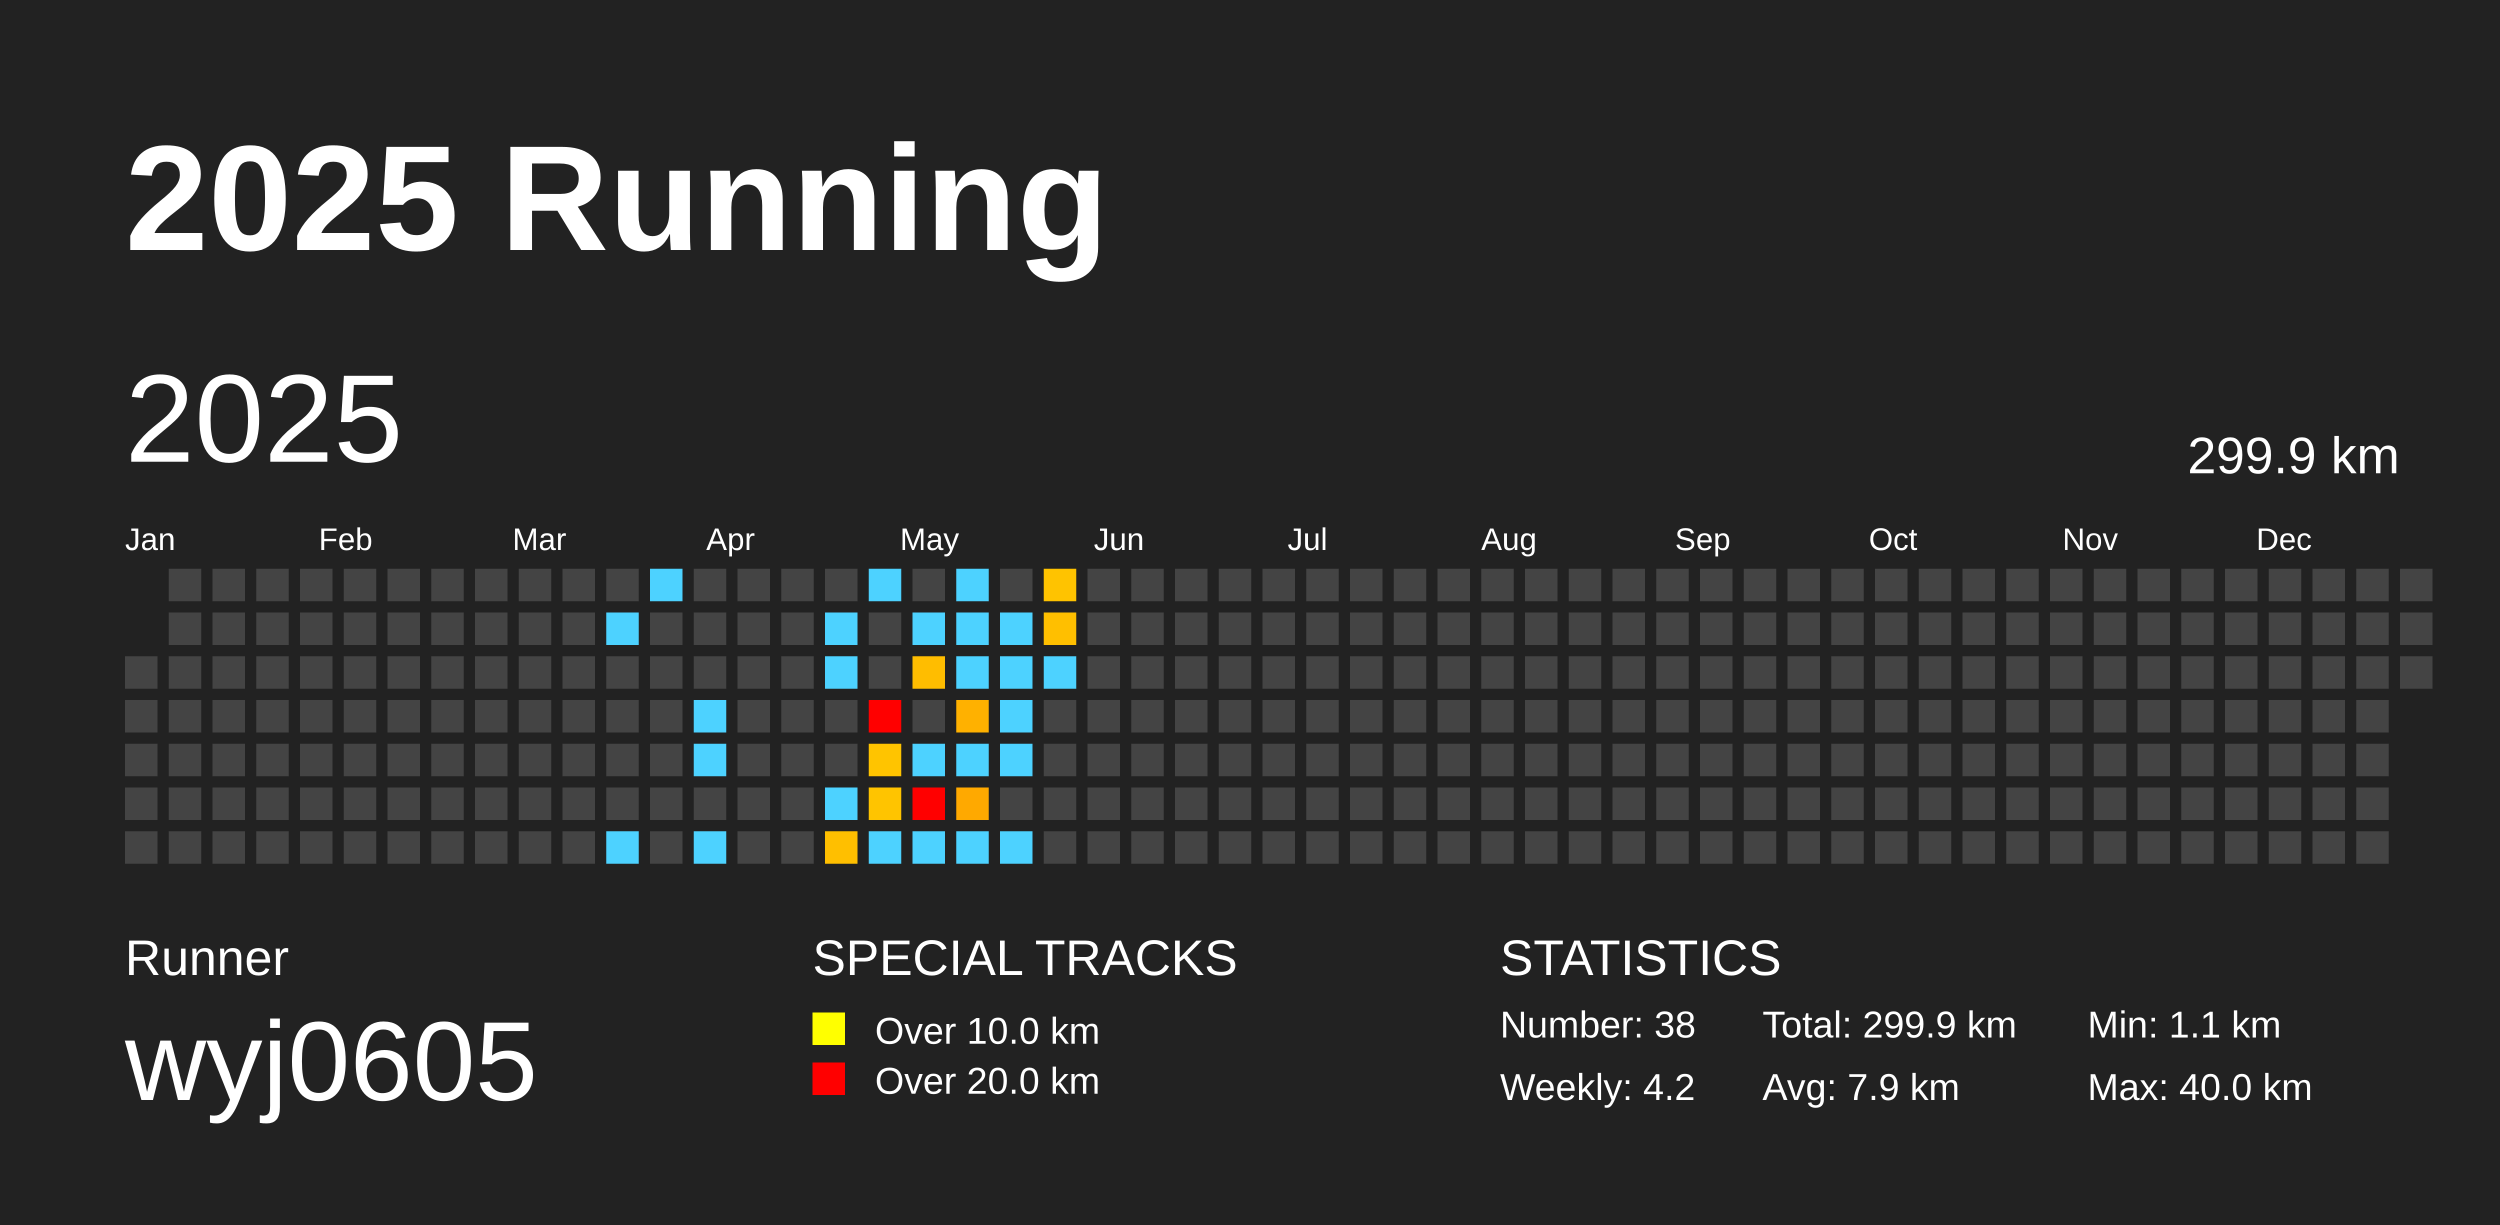
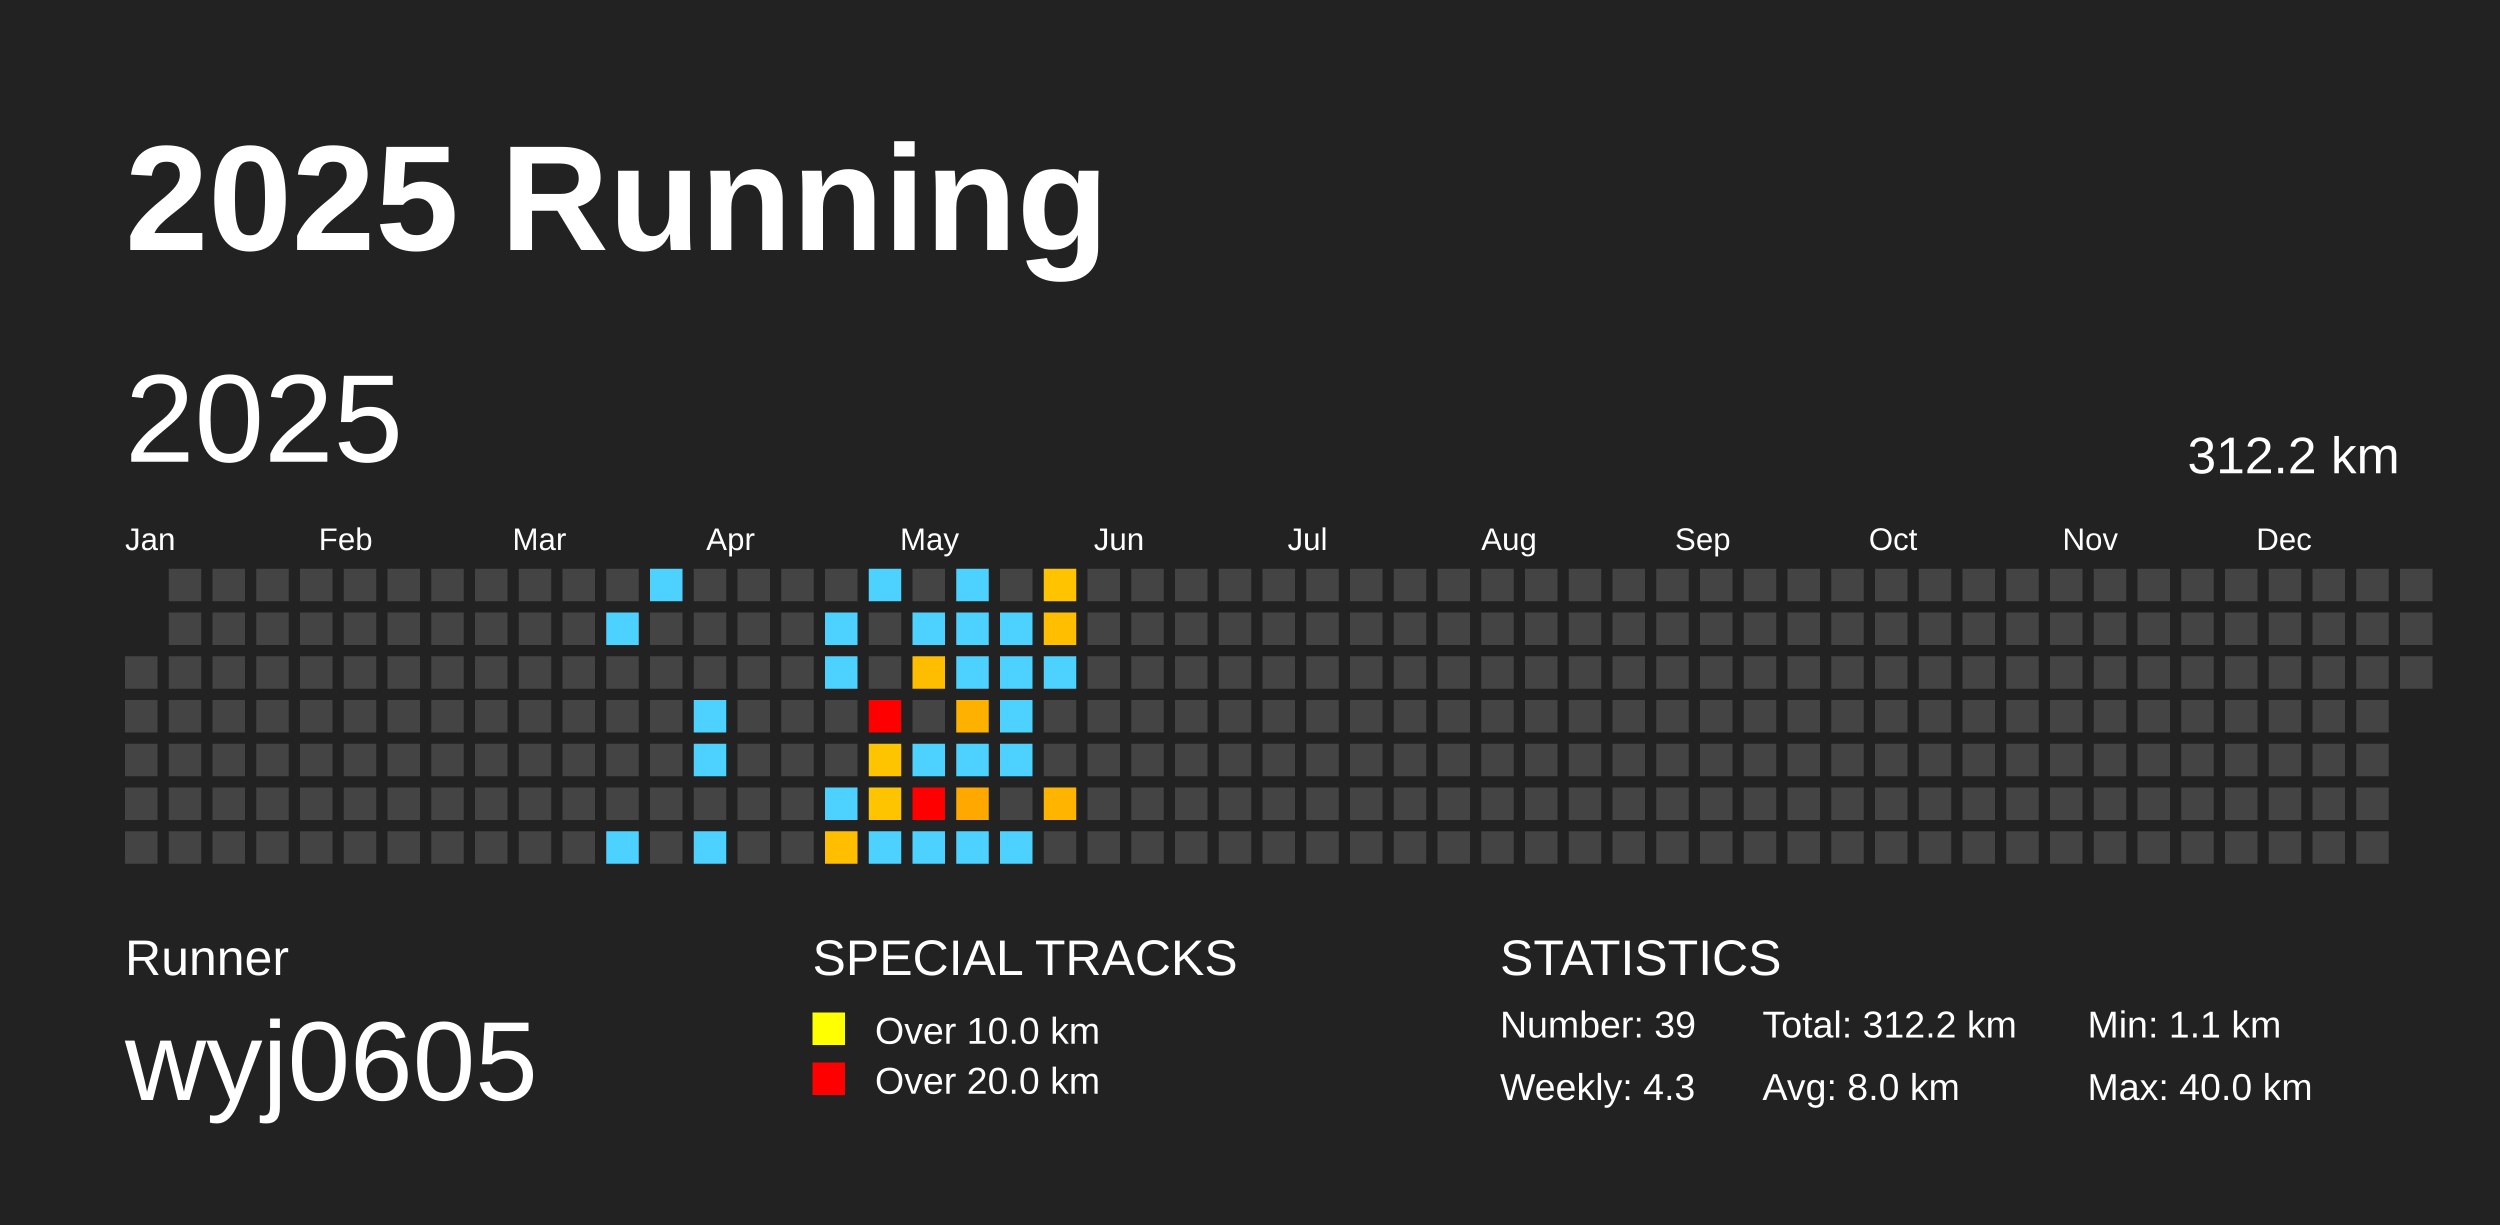
<svg xmlns="http://www.w3.org/2000/svg" baseProfile="full" height="98mm" version="1.1" viewBox="0,0,200,98" width="200mm">
  <defs />
  <rect fill="#222222" height="98" width="200" x="0" y="0" />
  <text fill="#FFFFFF" style="font-size:12px; font-family:Arial; font-weight:bold;" x="10" y="20">2025 Running</text>
  <text fill="#FFFFFF" style="font-size:4px; font-family:Arial" x="10" y="78">Runner</text>
  <text fill="#FFFFFF" style="font-size:9px; font-family:Arial" x="10" y="88">wyj0605</text>
  <text fill="#FFFFFF" style="font-size:4px; font-family:Arial" x="65" y="78">SPECIAL TRACKS</text>
  <rect fill="yellow" height="2.6" width="2.6" x="65" y="81" />
  <text fill="#FFFFFF" style="font-size:3px; font-family:Arial" x="70" y="83.5">Over 10.0 km</text>
  <rect fill="red" height="2.6" width="2.6" x="65" y="85" />
  <text fill="#FFFFFF" style="font-size:3px; font-family:Arial" x="70" y="87.5">Over 20.0 km</text>
  <text fill="#FFFFFF" style="font-size:4px; font-family:Arial" x="120" y="78">STATISTICS</text>
-   <text fill="#FFFFFF" style="font-size:3px; font-family:Arial" x="120" y="83">Number: 38</text>
-   <text fill="#FFFFFF" style="font-size:3px; font-family:Arial" x="120" y="88">Weekly: 4.2</text>
-   <text fill="#FFFFFF" style="font-size:3px; font-family:Arial" x="141" y="83">Total: 299.9 km</text>
-   <text fill="#FFFFFF" style="font-size:3px; font-family:Arial" x="141" y="88">Avg: 7.9 km</text>
+   <text fill="#FFFFFF" style="font-size:3px; font-family:Arial" x="120" y="83">Number: 39</text>
+   <text fill="#FFFFFF" style="font-size:3px; font-family:Arial" x="120" y="88">Weekly: 4.3</text>
+   <text fill="#FFFFFF" style="font-size:3px; font-family:Arial" x="141" y="83">Total: 312.2 km</text>
+   <text fill="#FFFFFF" style="font-size:3px; font-family:Arial" x="141" y="88">Avg: 8.0 km</text>
  <text fill="#FFFFFF" style="font-size:3px; font-family:Arial" x="167" y="83">Min: 1.1 km</text>
  <text fill="#FFFFFF" style="font-size:3px; font-family:Arial" x="167" y="88">Max: 40.0 km</text>
  <text dominant-baseline="hanging" fill="#FFFFFF" style="font-size:10.0px; font-family:Arial;" x="10" y="30">2025</text>
-   <text dominant-baseline="hanging" fill="#FFFFFF" style="font-size:4.125px; font-family:Arial;" x="175" y="35">299.9 km</text>
+   <text dominant-baseline="hanging" fill="#FFFFFF" style="font-size:4.125px; font-family:Arial;" x="175" y="35">312.2 km</text>
  <text fill="#FFFFFF" style="font-size:2.5px; font-family:Arial" x="10.0" y="44">Jan</text>
  <text fill="#FFFFFF" style="font-size:2.5px; font-family:Arial" x="25.5" y="44">Feb</text>
  <text fill="#FFFFFF" style="font-size:2.5px; font-family:Arial" x="41.0" y="44">Mar</text>
  <text fill="#FFFFFF" style="font-size:2.5px; font-family:Arial" x="56.5" y="44">Apr</text>
  <text fill="#FFFFFF" style="font-size:2.5px; font-family:Arial" x="72.0" y="44">May</text>
  <text fill="#FFFFFF" style="font-size:2.5px; font-family:Arial" x="87.5" y="44">Jun</text>
  <text fill="#FFFFFF" style="font-size:2.5px; font-family:Arial" x="103.0" y="44">Jul</text>
  <text fill="#FFFFFF" style="font-size:2.5px; font-family:Arial" x="118.5" y="44">Aug</text>
  <text fill="#FFFFFF" style="font-size:2.5px; font-family:Arial" x="134.0" y="44">Sep</text>
  <text fill="#FFFFFF" style="font-size:2.5px; font-family:Arial" x="149.5" y="44">Oct</text>
  <text fill="#FFFFFF" style="font-size:2.5px; font-family:Arial" x="165.0" y="44">Nov</text>
  <text fill="#FFFFFF" style="font-size:2.5px; font-family:Arial" x="180.5" y="44">Dec</text>
  <rect fill="#444444" height="2.6" width="2.6" x="10.0" y="52.5" />
  <rect fill="#444444" height="2.6" width="2.6" x="10.0" y="56.0" />
  <rect fill="#444444" height="2.6" width="2.6" x="10.0" y="59.5" />
  <rect fill="#444444" height="2.6" width="2.6" x="10.0" y="63.0" />
  <rect fill="#444444" height="2.6" width="2.6" x="10.0" y="66.5" />
  <rect fill="#444444" height="2.6" width="2.6" x="13.5" y="45.5" />
  <rect fill="#444444" height="2.6" width="2.6" x="13.5" y="49.0" />
  <rect fill="#444444" height="2.6" width="2.6" x="13.5" y="52.5" />
  <rect fill="#444444" height="2.6" width="2.6" x="13.5" y="56.0" />
  <rect fill="#444444" height="2.6" width="2.6" x="13.5" y="59.5" />
  <rect fill="#444444" height="2.6" width="2.6" x="13.5" y="63.0" />
  <rect fill="#444444" height="2.6" width="2.6" x="13.5" y="66.5" />
  <rect fill="#444444" height="2.6" width="2.6" x="17.0" y="45.5" />
  <rect fill="#444444" height="2.6" width="2.6" x="17.0" y="49.0" />
  <rect fill="#444444" height="2.6" width="2.6" x="17.0" y="52.5" />
  <rect fill="#444444" height="2.6" width="2.6" x="17.0" y="56.0" />
  <rect fill="#444444" height="2.6" width="2.6" x="17.0" y="59.5" />
  <rect fill="#444444" height="2.6" width="2.6" x="17.0" y="63.0" />
  <rect fill="#444444" height="2.6" width="2.6" x="17.0" y="66.5" />
  <rect fill="#444444" height="2.6" width="2.6" x="20.5" y="45.5" />
  <rect fill="#444444" height="2.6" width="2.6" x="20.5" y="49.0" />
  <rect fill="#444444" height="2.6" width="2.6" x="20.5" y="52.5" />
  <rect fill="#444444" height="2.6" width="2.6" x="20.5" y="56.0" />
  <rect fill="#444444" height="2.6" width="2.6" x="20.5" y="59.5" />
  <rect fill="#444444" height="2.6" width="2.6" x="20.5" y="63.0" />
  <rect fill="#444444" height="2.6" width="2.6" x="20.5" y="66.5" />
  <rect fill="#444444" height="2.6" width="2.6" x="24.0" y="45.5" />
  <rect fill="#444444" height="2.6" width="2.6" x="24.0" y="49.0" />
  <rect fill="#444444" height="2.6" width="2.6" x="24.0" y="52.5" />
  <rect fill="#444444" height="2.6" width="2.6" x="24.0" y="56.0" />
  <rect fill="#444444" height="2.6" width="2.6" x="24.0" y="59.5" />
  <rect fill="#444444" height="2.6" width="2.6" x="24.0" y="63.0" />
  <rect fill="#444444" height="2.6" width="2.6" x="24.0" y="66.5" />
  <rect fill="#444444" height="2.6" width="2.6" x="27.5" y="45.5" />
  <rect fill="#444444" height="2.6" width="2.6" x="27.5" y="49.0" />
  <rect fill="#444444" height="2.6" width="2.6" x="27.5" y="52.5" />
  <rect fill="#444444" height="2.6" width="2.6" x="27.5" y="56.0" />
  <rect fill="#444444" height="2.6" width="2.6" x="27.5" y="59.5" />
  <rect fill="#444444" height="2.6" width="2.6" x="27.5" y="63.0" />
  <rect fill="#444444" height="2.6" width="2.6" x="27.5" y="66.5" />
  <rect fill="#444444" height="2.6" width="2.6" x="31.0" y="45.5" />
  <rect fill="#444444" height="2.6" width="2.6" x="31.0" y="49.0" />
  <rect fill="#444444" height="2.6" width="2.6" x="31.0" y="52.5" />
  <rect fill="#444444" height="2.6" width="2.6" x="31.0" y="56.0" />
  <rect fill="#444444" height="2.6" width="2.6" x="31.0" y="59.5" />
  <rect fill="#444444" height="2.6" width="2.6" x="31.0" y="63.0" />
  <rect fill="#444444" height="2.6" width="2.6" x="31.0" y="66.5" />
  <rect fill="#444444" height="2.6" width="2.6" x="34.5" y="45.5" />
  <rect fill="#444444" height="2.6" width="2.6" x="34.5" y="49.0" />
  <rect fill="#444444" height="2.6" width="2.6" x="34.5" y="52.5" />
  <rect fill="#444444" height="2.6" width="2.6" x="34.5" y="56.0" />
  <rect fill="#444444" height="2.6" width="2.6" x="34.5" y="59.5" />
  <rect fill="#444444" height="2.6" width="2.6" x="34.5" y="63.0" />
  <rect fill="#444444" height="2.6" width="2.6" x="34.5" y="66.5" />
  <rect fill="#444444" height="2.6" width="2.6" x="38.0" y="45.5" />
  <rect fill="#444444" height="2.6" width="2.6" x="38.0" y="49.0" />
  <rect fill="#444444" height="2.6" width="2.6" x="38.0" y="52.5" />
  <rect fill="#444444" height="2.6" width="2.6" x="38.0" y="56.0" />
  <rect fill="#444444" height="2.6" width="2.6" x="38.0" y="59.5" />
  <rect fill="#444444" height="2.6" width="2.6" x="38.0" y="63.0" />
  <rect fill="#444444" height="2.6" width="2.6" x="38.0" y="66.5" />
  <rect fill="#444444" height="2.6" width="2.6" x="41.5" y="45.5" />
  <rect fill="#444444" height="2.6" width="2.6" x="41.5" y="49.0" />
  <rect fill="#444444" height="2.6" width="2.6" x="41.5" y="52.5" />
  <rect fill="#444444" height="2.6" width="2.6" x="41.5" y="56.0" />
  <rect fill="#444444" height="2.6" width="2.6" x="41.5" y="59.5" />
  <rect fill="#444444" height="2.6" width="2.6" x="41.5" y="63.0" />
  <rect fill="#444444" height="2.6" width="2.6" x="41.5" y="66.5" />
  <rect fill="#444444" height="2.6" width="2.6" x="45.0" y="45.5" />
  <rect fill="#444444" height="2.6" width="2.6" x="45.0" y="49.0" />
  <rect fill="#444444" height="2.6" width="2.6" x="45.0" y="52.5" />
  <rect fill="#444444" height="2.6" width="2.6" x="45.0" y="56.0" />
  <rect fill="#444444" height="2.6" width="2.6" x="45.0" y="59.5" />
  <rect fill="#444444" height="2.6" width="2.6" x="45.0" y="63.0" />
  <rect fill="#444444" height="2.6" width="2.6" x="45.0" y="66.5" />
  <rect fill="#444444" height="2.6" width="2.6" x="48.5" y="45.5" />
  <rect fill="#4dd2ff" height="2.6" width="2.6" x="48.5" y="49.0" />
  <rect fill="#444444" height="2.6" width="2.6" x="48.5" y="52.5" />
  <rect fill="#444444" height="2.6" width="2.6" x="48.5" y="56.0" />
  <rect fill="#444444" height="2.6" width="2.6" x="48.5" y="59.5" />
  <rect fill="#444444" height="2.6" width="2.6" x="48.5" y="63.0" />
  <rect fill="#4dd2ff" height="2.6" width="2.6" x="48.5" y="66.5" />
  <rect fill="#4dd2ff" height="2.6" width="2.6" x="52.0" y="45.5" />
  <rect fill="#444444" height="2.6" width="2.6" x="52.0" y="49.0" />
  <rect fill="#444444" height="2.6" width="2.6" x="52.0" y="52.5" />
  <rect fill="#444444" height="2.6" width="2.6" x="52.0" y="56.0" />
  <rect fill="#444444" height="2.6" width="2.6" x="52.0" y="59.5" />
  <rect fill="#444444" height="2.6" width="2.6" x="52.0" y="63.0" />
  <rect fill="#444444" height="2.6" width="2.6" x="52.0" y="66.5" />
  <rect fill="#444444" height="2.6" width="2.6" x="55.5" y="45.5" />
  <rect fill="#444444" height="2.6" width="2.6" x="55.5" y="49.0" />
  <rect fill="#444444" height="2.6" width="2.6" x="55.5" y="52.5" />
  <rect fill="#4dd2ff" height="2.6" width="2.6" x="55.5" y="56.0" />
  <rect fill="#4dd2ff" height="2.6" width="2.6" x="55.5" y="59.5" />
  <rect fill="#444444" height="2.6" width="2.6" x="55.5" y="63.0" />
  <rect fill="#4dd2ff" height="2.6" width="2.6" x="55.5" y="66.5" />
  <rect fill="#444444" height="2.6" width="2.6" x="59.0" y="45.5" />
  <rect fill="#444444" height="2.6" width="2.6" x="59.0" y="49.0" />
  <rect fill="#444444" height="2.6" width="2.6" x="59.0" y="52.5" />
  <rect fill="#444444" height="2.6" width="2.6" x="59.0" y="56.0" />
  <rect fill="#444444" height="2.6" width="2.6" x="59.0" y="59.5" />
  <rect fill="#444444" height="2.6" width="2.6" x="59.0" y="63.0" />
  <rect fill="#444444" height="2.6" width="2.6" x="59.0" y="66.5" />
  <rect fill="#444444" height="2.6" width="2.6" x="62.5" y="45.5" />
  <rect fill="#444444" height="2.6" width="2.6" x="62.5" y="49.0" />
  <rect fill="#444444" height="2.6" width="2.6" x="62.5" y="52.5" />
  <rect fill="#444444" height="2.6" width="2.6" x="62.5" y="56.0" />
  <rect fill="#444444" height="2.6" width="2.6" x="62.5" y="59.5" />
  <rect fill="#444444" height="2.6" width="2.6" x="62.5" y="63.0" />
  <rect fill="#444444" height="2.6" width="2.6" x="62.5" y="66.5" />
  <rect fill="#444444" height="2.6" width="2.6" x="66.0" y="45.5" />
  <rect fill="#4dd2ff" height="2.6" width="2.6" x="66.0" y="49.0" />
  <rect fill="#4dd2ff" height="2.6" width="2.6" x="66.0" y="52.5" />
  <rect fill="#444444" height="2.6" width="2.6" x="66.0" y="56.0" />
  <rect fill="#444444" height="2.6" width="2.6" x="66.0" y="59.5" />
  <rect fill="#4dd2ff" height="2.6" width="2.6" x="66.0" y="63.0" />
  <rect fill="#ffbf00" height="2.6" width="2.6" x="66.0" y="66.5" />
  <rect fill="#4dd2ff" height="2.6" width="2.6" x="69.5" y="45.5" />
  <rect fill="#444444" height="2.6" width="2.6" x="69.5" y="49.0" />
  <rect fill="#444444" height="2.6" width="2.6" x="69.5" y="52.5" />
  <rect fill="red" height="2.6" width="2.6" x="69.5" y="56.0" />
  <rect fill="#ffc400" height="2.6" width="2.6" x="69.5" y="59.5" />
  <rect fill="#ffc400" height="2.6" width="2.6" x="69.5" y="63.0" />
  <rect fill="#4dd2ff" height="2.6" width="2.6" x="69.5" y="66.5" />
  <rect fill="#444444" height="2.6" width="2.6" x="73.0" y="45.5" />
  <rect fill="#4dd2ff" height="2.6" width="2.6" x="73.0" y="49.0" />
  <rect fill="#ffbd00" height="2.6" width="2.6" x="73.0" y="52.5" />
  <rect fill="#444444" height="2.6" width="2.6" x="73.0" y="56.0" />
  <rect fill="#4dd2ff" height="2.6" width="2.6" x="73.0" y="59.5" />
  <rect fill="red" height="2.6" width="2.6" x="73.0" y="63.0" />
  <rect fill="#4dd2ff" height="2.6" width="2.6" x="73.0" y="66.5" />
  <rect fill="#4dd2ff" height="2.6" width="2.6" x="76.5" y="45.5" />
  <rect fill="#4dd2ff" height="2.6" width="2.6" x="76.5" y="49.0" />
  <rect fill="#4dd2ff" height="2.6" width="2.6" x="76.5" y="52.5" />
  <rect fill="#ffb100" height="2.6" width="2.6" x="76.5" y="56.0" />
  <rect fill="#4dd2ff" height="2.6" width="2.6" x="76.5" y="59.5" />
  <rect fill="#ffa900" height="2.6" width="2.6" x="76.5" y="63.0" />
  <rect fill="#4dd2ff" height="2.6" width="2.6" x="76.5" y="66.5" />
  <rect fill="#444444" height="2.6" width="2.6" x="80.0" y="45.5" />
  <rect fill="#4dd2ff" height="2.6" width="2.6" x="80.0" y="49.0" />
  <rect fill="#4dd2ff" height="2.6" width="2.6" x="80.0" y="52.5" />
  <rect fill="#4dd2ff" height="2.6" width="2.6" x="80.0" y="56.0" />
  <rect fill="#4dd2ff" height="2.6" width="2.6" x="80.0" y="59.5" />
  <rect fill="#444444" height="2.6" width="2.6" x="80.0" y="63.0" />
  <rect fill="#4dd2ff" height="2.6" width="2.6" x="80.0" y="66.5" />
  <rect fill="#ffc300" height="2.6" width="2.6" x="83.5" y="45.5" />
  <rect fill="#ffbf00" height="2.6" width="2.6" x="83.5" y="49.0" />
  <rect fill="#4dd2ff" height="2.6" width="2.6" x="83.5" y="52.5" />
  <rect fill="#444444" height="2.6" width="2.6" x="83.5" y="56.0" />
  <rect fill="#444444" height="2.6" width="2.6" x="83.5" y="59.5" />
-   <rect fill="#444444" height="2.6" width="2.6" x="83.5" y="63.0" />
+   <rect fill="#ffb500" height="2.6" width="2.6" x="83.5" y="63.0" />
  <rect fill="#444444" height="2.6" width="2.6" x="83.5" y="66.5" />
  <rect fill="#444444" height="2.6" width="2.6" x="87.0" y="45.5" />
  <rect fill="#444444" height="2.6" width="2.6" x="87.0" y="49.0" />
  <rect fill="#444444" height="2.6" width="2.6" x="87.0" y="52.5" />
  <rect fill="#444444" height="2.6" width="2.6" x="87.0" y="56.0" />
  <rect fill="#444444" height="2.6" width="2.6" x="87.0" y="59.5" />
  <rect fill="#444444" height="2.6" width="2.6" x="87.0" y="63.0" />
  <rect fill="#444444" height="2.6" width="2.6" x="87.0" y="66.5" />
  <rect fill="#444444" height="2.6" width="2.6" x="90.5" y="45.5" />
  <rect fill="#444444" height="2.6" width="2.6" x="90.5" y="49.0" />
  <rect fill="#444444" height="2.6" width="2.6" x="90.5" y="52.5" />
  <rect fill="#444444" height="2.6" width="2.6" x="90.5" y="56.0" />
  <rect fill="#444444" height="2.6" width="2.6" x="90.5" y="59.5" />
  <rect fill="#444444" height="2.6" width="2.6" x="90.5" y="63.0" />
  <rect fill="#444444" height="2.6" width="2.6" x="90.5" y="66.5" />
  <rect fill="#444444" height="2.6" width="2.6" x="94.0" y="45.5" />
  <rect fill="#444444" height="2.6" width="2.6" x="94.0" y="49.0" />
  <rect fill="#444444" height="2.6" width="2.6" x="94.0" y="52.5" />
  <rect fill="#444444" height="2.6" width="2.6" x="94.0" y="56.0" />
  <rect fill="#444444" height="2.6" width="2.6" x="94.0" y="59.5" />
  <rect fill="#444444" height="2.6" width="2.6" x="94.0" y="63.0" />
  <rect fill="#444444" height="2.6" width="2.6" x="94.0" y="66.5" />
  <rect fill="#444444" height="2.6" width="2.6" x="97.5" y="45.5" />
  <rect fill="#444444" height="2.6" width="2.6" x="97.5" y="49.0" />
  <rect fill="#444444" height="2.6" width="2.6" x="97.5" y="52.5" />
  <rect fill="#444444" height="2.6" width="2.6" x="97.5" y="56.0" />
  <rect fill="#444444" height="2.6" width="2.6" x="97.5" y="59.5" />
  <rect fill="#444444" height="2.6" width="2.6" x="97.5" y="63.0" />
  <rect fill="#444444" height="2.6" width="2.6" x="97.5" y="66.5" />
  <rect fill="#444444" height="2.6" width="2.6" x="101.0" y="45.5" />
  <rect fill="#444444" height="2.6" width="2.6" x="101.0" y="49.0" />
  <rect fill="#444444" height="2.6" width="2.6" x="101.0" y="52.5" />
  <rect fill="#444444" height="2.6" width="2.6" x="101.0" y="56.0" />
  <rect fill="#444444" height="2.6" width="2.6" x="101.0" y="59.5" />
  <rect fill="#444444" height="2.6" width="2.6" x="101.0" y="63.0" />
  <rect fill="#444444" height="2.6" width="2.6" x="101.0" y="66.5" />
  <rect fill="#444444" height="2.6" width="2.6" x="104.5" y="45.5" />
  <rect fill="#444444" height="2.6" width="2.6" x="104.5" y="49.0" />
  <rect fill="#444444" height="2.6" width="2.6" x="104.5" y="52.5" />
  <rect fill="#444444" height="2.6" width="2.6" x="104.5" y="56.0" />
  <rect fill="#444444" height="2.6" width="2.6" x="104.5" y="59.5" />
  <rect fill="#444444" height="2.6" width="2.6" x="104.5" y="63.0" />
  <rect fill="#444444" height="2.6" width="2.6" x="104.5" y="66.5" />
  <rect fill="#444444" height="2.6" width="2.6" x="108.0" y="45.5" />
  <rect fill="#444444" height="2.6" width="2.6" x="108.0" y="49.0" />
  <rect fill="#444444" height="2.6" width="2.6" x="108.0" y="52.5" />
  <rect fill="#444444" height="2.6" width="2.6" x="108.0" y="56.0" />
  <rect fill="#444444" height="2.6" width="2.6" x="108.0" y="59.5" />
  <rect fill="#444444" height="2.6" width="2.6" x="108.0" y="63.0" />
  <rect fill="#444444" height="2.6" width="2.6" x="108.0" y="66.5" />
  <rect fill="#444444" height="2.6" width="2.6" x="111.5" y="45.5" />
  <rect fill="#444444" height="2.6" width="2.6" x="111.5" y="49.0" />
  <rect fill="#444444" height="2.6" width="2.6" x="111.5" y="52.5" />
  <rect fill="#444444" height="2.6" width="2.6" x="111.5" y="56.0" />
  <rect fill="#444444" height="2.6" width="2.6" x="111.5" y="59.5" />
  <rect fill="#444444" height="2.6" width="2.6" x="111.5" y="63.0" />
  <rect fill="#444444" height="2.6" width="2.6" x="111.5" y="66.5" />
  <rect fill="#444444" height="2.6" width="2.6" x="115.0" y="45.5" />
  <rect fill="#444444" height="2.6" width="2.6" x="115.0" y="49.0" />
  <rect fill="#444444" height="2.6" width="2.6" x="115.0" y="52.5" />
  <rect fill="#444444" height="2.6" width="2.6" x="115.0" y="56.0" />
  <rect fill="#444444" height="2.6" width="2.6" x="115.0" y="59.5" />
  <rect fill="#444444" height="2.6" width="2.6" x="115.0" y="63.0" />
  <rect fill="#444444" height="2.6" width="2.6" x="115.0" y="66.5" />
  <rect fill="#444444" height="2.6" width="2.6" x="118.5" y="45.5" />
  <rect fill="#444444" height="2.6" width="2.6" x="118.5" y="49.0" />
  <rect fill="#444444" height="2.6" width="2.6" x="118.5" y="52.5" />
  <rect fill="#444444" height="2.6" width="2.6" x="118.5" y="56.0" />
  <rect fill="#444444" height="2.6" width="2.6" x="118.5" y="59.5" />
  <rect fill="#444444" height="2.6" width="2.6" x="118.5" y="63.0" />
  <rect fill="#444444" height="2.6" width="2.6" x="118.5" y="66.5" />
  <rect fill="#444444" height="2.6" width="2.6" x="122.0" y="45.5" />
  <rect fill="#444444" height="2.6" width="2.6" x="122.0" y="49.0" />
  <rect fill="#444444" height="2.6" width="2.6" x="122.0" y="52.5" />
  <rect fill="#444444" height="2.6" width="2.6" x="122.0" y="56.0" />
  <rect fill="#444444" height="2.6" width="2.6" x="122.0" y="59.5" />
  <rect fill="#444444" height="2.6" width="2.6" x="122.0" y="63.0" />
  <rect fill="#444444" height="2.6" width="2.6" x="122.0" y="66.5" />
  <rect fill="#444444" height="2.6" width="2.6" x="125.5" y="45.5" />
  <rect fill="#444444" height="2.6" width="2.6" x="125.5" y="49.0" />
  <rect fill="#444444" height="2.6" width="2.6" x="125.5" y="52.5" />
  <rect fill="#444444" height="2.6" width="2.6" x="125.5" y="56.0" />
  <rect fill="#444444" height="2.6" width="2.6" x="125.5" y="59.5" />
  <rect fill="#444444" height="2.6" width="2.6" x="125.5" y="63.0" />
  <rect fill="#444444" height="2.6" width="2.6" x="125.5" y="66.5" />
  <rect fill="#444444" height="2.6" width="2.6" x="129.0" y="45.5" />
  <rect fill="#444444" height="2.6" width="2.6" x="129.0" y="49.0" />
  <rect fill="#444444" height="2.6" width="2.6" x="129.0" y="52.5" />
  <rect fill="#444444" height="2.6" width="2.6" x="129.0" y="56.0" />
  <rect fill="#444444" height="2.6" width="2.6" x="129.0" y="59.5" />
  <rect fill="#444444" height="2.6" width="2.6" x="129.0" y="63.0" />
  <rect fill="#444444" height="2.6" width="2.6" x="129.0" y="66.5" />
  <rect fill="#444444" height="2.6" width="2.6" x="132.5" y="45.5" />
  <rect fill="#444444" height="2.6" width="2.6" x="132.5" y="49.0" />
  <rect fill="#444444" height="2.6" width="2.6" x="132.5" y="52.5" />
  <rect fill="#444444" height="2.6" width="2.6" x="132.5" y="56.0" />
  <rect fill="#444444" height="2.6" width="2.6" x="132.5" y="59.5" />
  <rect fill="#444444" height="2.6" width="2.6" x="132.5" y="63.0" />
  <rect fill="#444444" height="2.6" width="2.6" x="132.5" y="66.5" />
  <rect fill="#444444" height="2.6" width="2.6" x="136.0" y="45.5" />
  <rect fill="#444444" height="2.6" width="2.6" x="136.0" y="49.0" />
  <rect fill="#444444" height="2.6" width="2.6" x="136.0" y="52.5" />
  <rect fill="#444444" height="2.6" width="2.6" x="136.0" y="56.0" />
  <rect fill="#444444" height="2.6" width="2.6" x="136.0" y="59.5" />
  <rect fill="#444444" height="2.6" width="2.6" x="136.0" y="63.0" />
  <rect fill="#444444" height="2.6" width="2.6" x="136.0" y="66.5" />
  <rect fill="#444444" height="2.6" width="2.6" x="139.5" y="45.5" />
  <rect fill="#444444" height="2.6" width="2.6" x="139.5" y="49.0" />
  <rect fill="#444444" height="2.6" width="2.6" x="139.5" y="52.5" />
  <rect fill="#444444" height="2.6" width="2.6" x="139.5" y="56.0" />
  <rect fill="#444444" height="2.6" width="2.6" x="139.5" y="59.5" />
  <rect fill="#444444" height="2.6" width="2.6" x="139.5" y="63.0" />
  <rect fill="#444444" height="2.6" width="2.6" x="139.5" y="66.5" />
  <rect fill="#444444" height="2.6" width="2.6" x="143.0" y="45.5" />
  <rect fill="#444444" height="2.6" width="2.6" x="143.0" y="49.0" />
  <rect fill="#444444" height="2.6" width="2.6" x="143.0" y="52.5" />
  <rect fill="#444444" height="2.6" width="2.6" x="143.0" y="56.0" />
  <rect fill="#444444" height="2.6" width="2.6" x="143.0" y="59.5" />
  <rect fill="#444444" height="2.6" width="2.6" x="143.0" y="63.0" />
  <rect fill="#444444" height="2.6" width="2.6" x="143.0" y="66.5" />
  <rect fill="#444444" height="2.6" width="2.6" x="146.5" y="45.5" />
  <rect fill="#444444" height="2.6" width="2.6" x="146.5" y="49.0" />
  <rect fill="#444444" height="2.6" width="2.6" x="146.5" y="52.5" />
  <rect fill="#444444" height="2.6" width="2.6" x="146.5" y="56.0" />
  <rect fill="#444444" height="2.6" width="2.6" x="146.5" y="59.5" />
  <rect fill="#444444" height="2.6" width="2.6" x="146.5" y="63.0" />
  <rect fill="#444444" height="2.6" width="2.6" x="146.5" y="66.5" />
  <rect fill="#444444" height="2.6" width="2.6" x="150.0" y="45.5" />
  <rect fill="#444444" height="2.6" width="2.6" x="150.0" y="49.0" />
  <rect fill="#444444" height="2.6" width="2.6" x="150.0" y="52.5" />
  <rect fill="#444444" height="2.6" width="2.6" x="150.0" y="56.0" />
  <rect fill="#444444" height="2.6" width="2.6" x="150.0" y="59.5" />
  <rect fill="#444444" height="2.6" width="2.6" x="150.0" y="63.0" />
  <rect fill="#444444" height="2.6" width="2.6" x="150.0" y="66.5" />
  <rect fill="#444444" height="2.6" width="2.6" x="153.5" y="45.5" />
  <rect fill="#444444" height="2.6" width="2.6" x="153.5" y="49.0" />
  <rect fill="#444444" height="2.6" width="2.6" x="153.5" y="52.5" />
  <rect fill="#444444" height="2.6" width="2.6" x="153.5" y="56.0" />
  <rect fill="#444444" height="2.6" width="2.6" x="153.5" y="59.5" />
  <rect fill="#444444" height="2.6" width="2.6" x="153.5" y="63.0" />
  <rect fill="#444444" height="2.6" width="2.6" x="153.5" y="66.5" />
  <rect fill="#444444" height="2.6" width="2.6" x="157.0" y="45.5" />
  <rect fill="#444444" height="2.6" width="2.6" x="157.0" y="49.0" />
  <rect fill="#444444" height="2.6" width="2.6" x="157.0" y="52.5" />
  <rect fill="#444444" height="2.6" width="2.6" x="157.0" y="56.0" />
  <rect fill="#444444" height="2.6" width="2.6" x="157.0" y="59.5" />
  <rect fill="#444444" height="2.6" width="2.6" x="157.0" y="63.0" />
  <rect fill="#444444" height="2.6" width="2.6" x="157.0" y="66.5" />
  <rect fill="#444444" height="2.6" width="2.6" x="160.5" y="45.5" />
  <rect fill="#444444" height="2.6" width="2.6" x="160.5" y="49.0" />
  <rect fill="#444444" height="2.6" width="2.6" x="160.5" y="52.5" />
  <rect fill="#444444" height="2.6" width="2.6" x="160.5" y="56.0" />
  <rect fill="#444444" height="2.6" width="2.6" x="160.5" y="59.5" />
  <rect fill="#444444" height="2.6" width="2.6" x="160.5" y="63.0" />
  <rect fill="#444444" height="2.6" width="2.6" x="160.5" y="66.5" />
  <rect fill="#444444" height="2.6" width="2.6" x="164.0" y="45.5" />
  <rect fill="#444444" height="2.6" width="2.6" x="164.0" y="49.0" />
  <rect fill="#444444" height="2.6" width="2.6" x="164.0" y="52.5" />
  <rect fill="#444444" height="2.6" width="2.6" x="164.0" y="56.0" />
  <rect fill="#444444" height="2.6" width="2.6" x="164.0" y="59.5" />
  <rect fill="#444444" height="2.6" width="2.6" x="164.0" y="63.0" />
  <rect fill="#444444" height="2.6" width="2.6" x="164.0" y="66.5" />
  <rect fill="#444444" height="2.6" width="2.6" x="167.5" y="45.5" />
  <rect fill="#444444" height="2.6" width="2.6" x="167.5" y="49.0" />
  <rect fill="#444444" height="2.6" width="2.6" x="167.5" y="52.5" />
  <rect fill="#444444" height="2.6" width="2.6" x="167.5" y="56.0" />
  <rect fill="#444444" height="2.6" width="2.6" x="167.5" y="59.5" />
  <rect fill="#444444" height="2.6" width="2.6" x="167.5" y="63.0" />
  <rect fill="#444444" height="2.6" width="2.6" x="167.5" y="66.5" />
  <rect fill="#444444" height="2.6" width="2.6" x="171.0" y="45.5" />
  <rect fill="#444444" height="2.6" width="2.6" x="171.0" y="49.0" />
  <rect fill="#444444" height="2.6" width="2.6" x="171.0" y="52.5" />
  <rect fill="#444444" height="2.6" width="2.6" x="171.0" y="56.0" />
  <rect fill="#444444" height="2.6" width="2.6" x="171.0" y="59.5" />
  <rect fill="#444444" height="2.6" width="2.6" x="171.0" y="63.0" />
  <rect fill="#444444" height="2.6" width="2.6" x="171.0" y="66.5" />
  <rect fill="#444444" height="2.6" width="2.6" x="174.5" y="45.5" />
  <rect fill="#444444" height="2.6" width="2.6" x="174.5" y="49.0" />
  <rect fill="#444444" height="2.6" width="2.6" x="174.5" y="52.5" />
  <rect fill="#444444" height="2.6" width="2.6" x="174.5" y="56.0" />
  <rect fill="#444444" height="2.6" width="2.6" x="174.5" y="59.5" />
  <rect fill="#444444" height="2.6" width="2.6" x="174.5" y="63.0" />
  <rect fill="#444444" height="2.6" width="2.6" x="174.5" y="66.5" />
  <rect fill="#444444" height="2.6" width="2.6" x="178.0" y="45.5" />
  <rect fill="#444444" height="2.6" width="2.6" x="178.0" y="49.0" />
  <rect fill="#444444" height="2.6" width="2.6" x="178.0" y="52.5" />
  <rect fill="#444444" height="2.6" width="2.6" x="178.0" y="56.0" />
  <rect fill="#444444" height="2.6" width="2.6" x="178.0" y="59.5" />
  <rect fill="#444444" height="2.6" width="2.6" x="178.0" y="63.0" />
  <rect fill="#444444" height="2.6" width="2.6" x="178.0" y="66.5" />
  <rect fill="#444444" height="2.6" width="2.6" x="181.5" y="45.5" />
  <rect fill="#444444" height="2.6" width="2.6" x="181.5" y="49.0" />
  <rect fill="#444444" height="2.6" width="2.6" x="181.5" y="52.5" />
  <rect fill="#444444" height="2.6" width="2.6" x="181.5" y="56.0" />
  <rect fill="#444444" height="2.6" width="2.6" x="181.5" y="59.5" />
  <rect fill="#444444" height="2.6" width="2.6" x="181.5" y="63.0" />
  <rect fill="#444444" height="2.6" width="2.6" x="181.5" y="66.5" />
  <rect fill="#444444" height="2.6" width="2.6" x="185.0" y="45.5" />
  <rect fill="#444444" height="2.6" width="2.6" x="185.0" y="49.0" />
  <rect fill="#444444" height="2.6" width="2.6" x="185.0" y="52.5" />
  <rect fill="#444444" height="2.6" width="2.6" x="185.0" y="56.0" />
  <rect fill="#444444" height="2.6" width="2.6" x="185.0" y="59.5" />
  <rect fill="#444444" height="2.6" width="2.6" x="185.0" y="63.0" />
  <rect fill="#444444" height="2.6" width="2.6" x="185.0" y="66.5" />
  <rect fill="#444444" height="2.6" width="2.6" x="188.5" y="45.5" />
  <rect fill="#444444" height="2.6" width="2.6" x="188.5" y="49.0" />
  <rect fill="#444444" height="2.6" width="2.6" x="188.5" y="52.5" />
  <rect fill="#444444" height="2.6" width="2.6" x="188.5" y="56.0" />
  <rect fill="#444444" height="2.6" width="2.6" x="188.5" y="59.5" />
  <rect fill="#444444" height="2.6" width="2.6" x="188.5" y="63.0" />
  <rect fill="#444444" height="2.6" width="2.6" x="188.5" y="66.5" />
  <rect fill="#444444" height="2.6" width="2.6" x="192.0" y="45.5" />
  <rect fill="#444444" height="2.6" width="2.6" x="192.0" y="49.0" />
  <rect fill="#444444" height="2.6" width="2.6" x="192.0" y="52.5" />
</svg>
